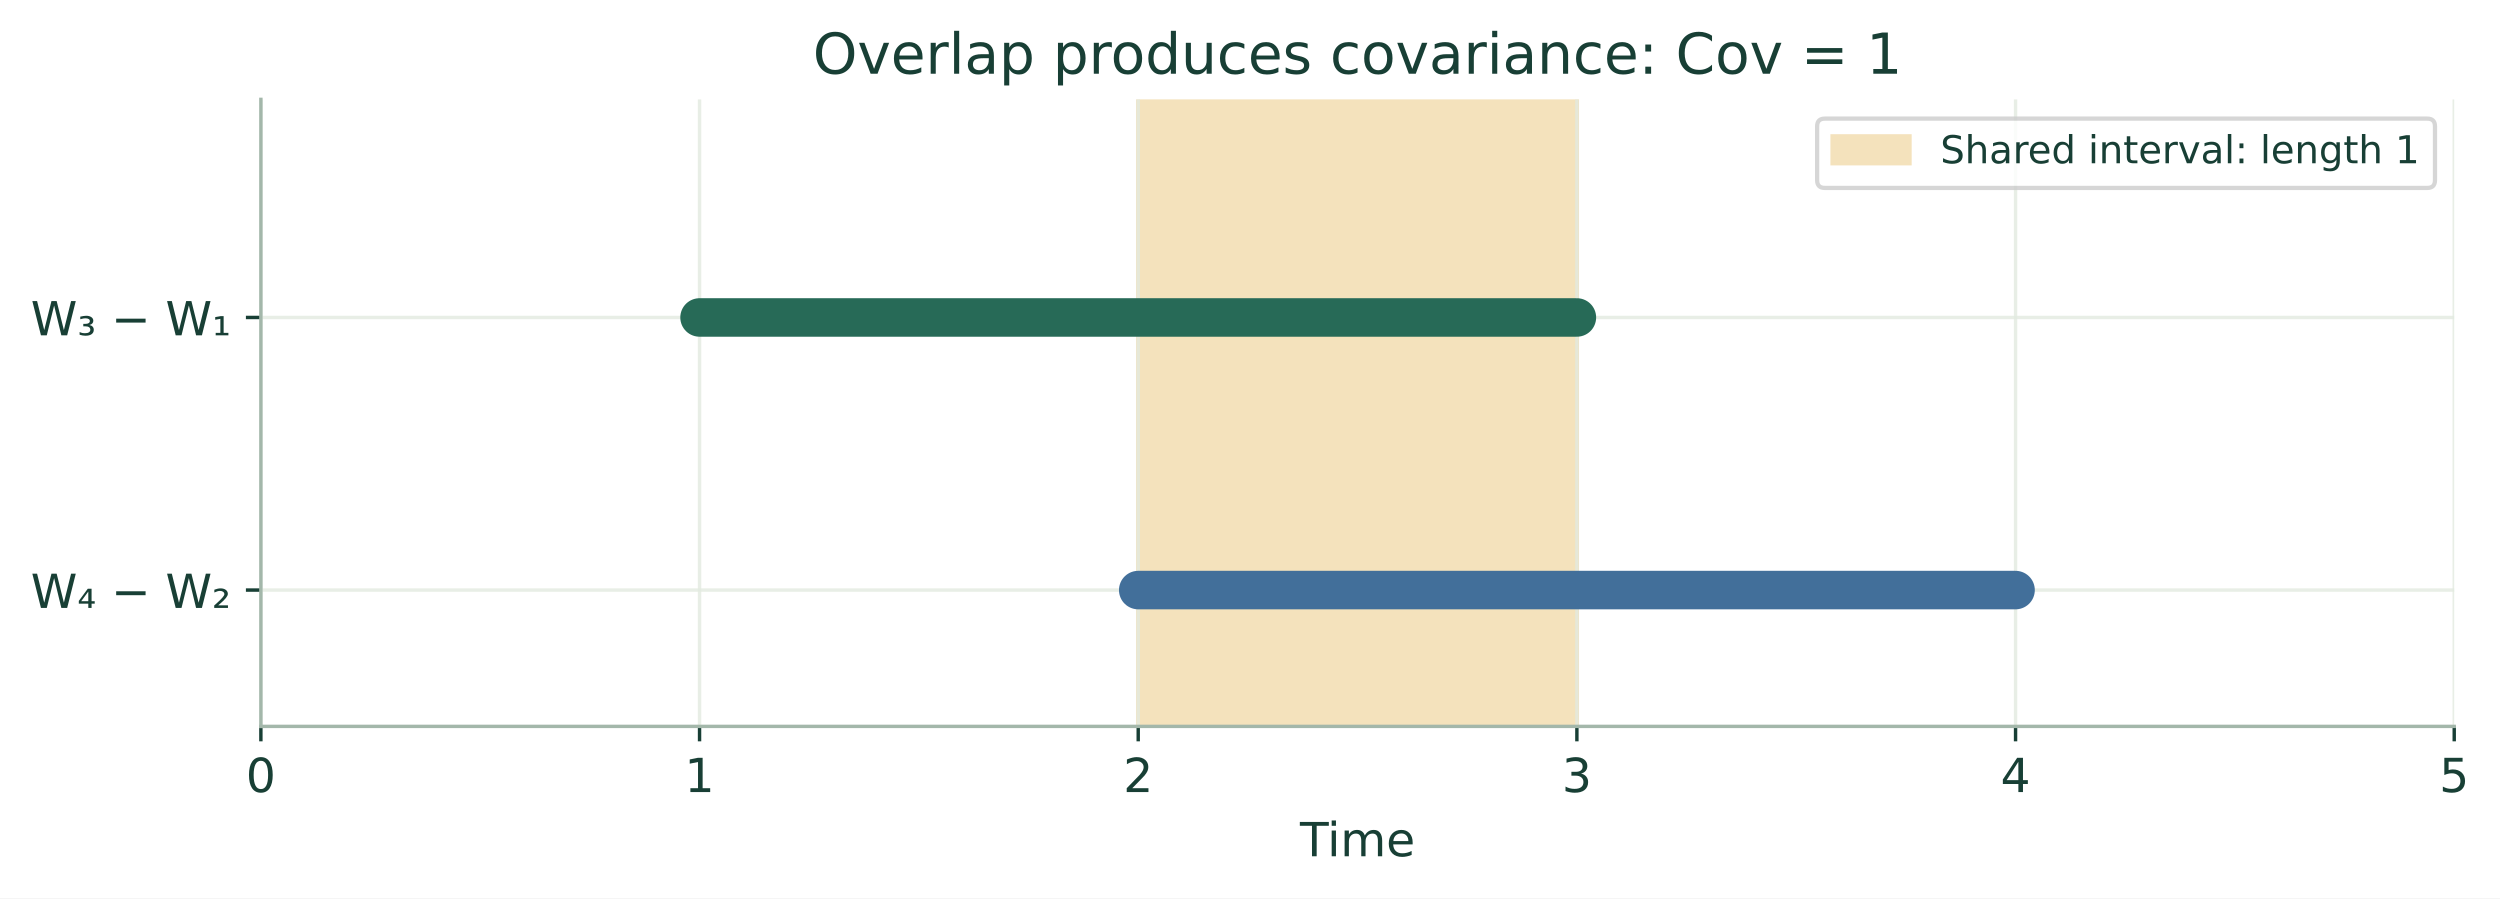
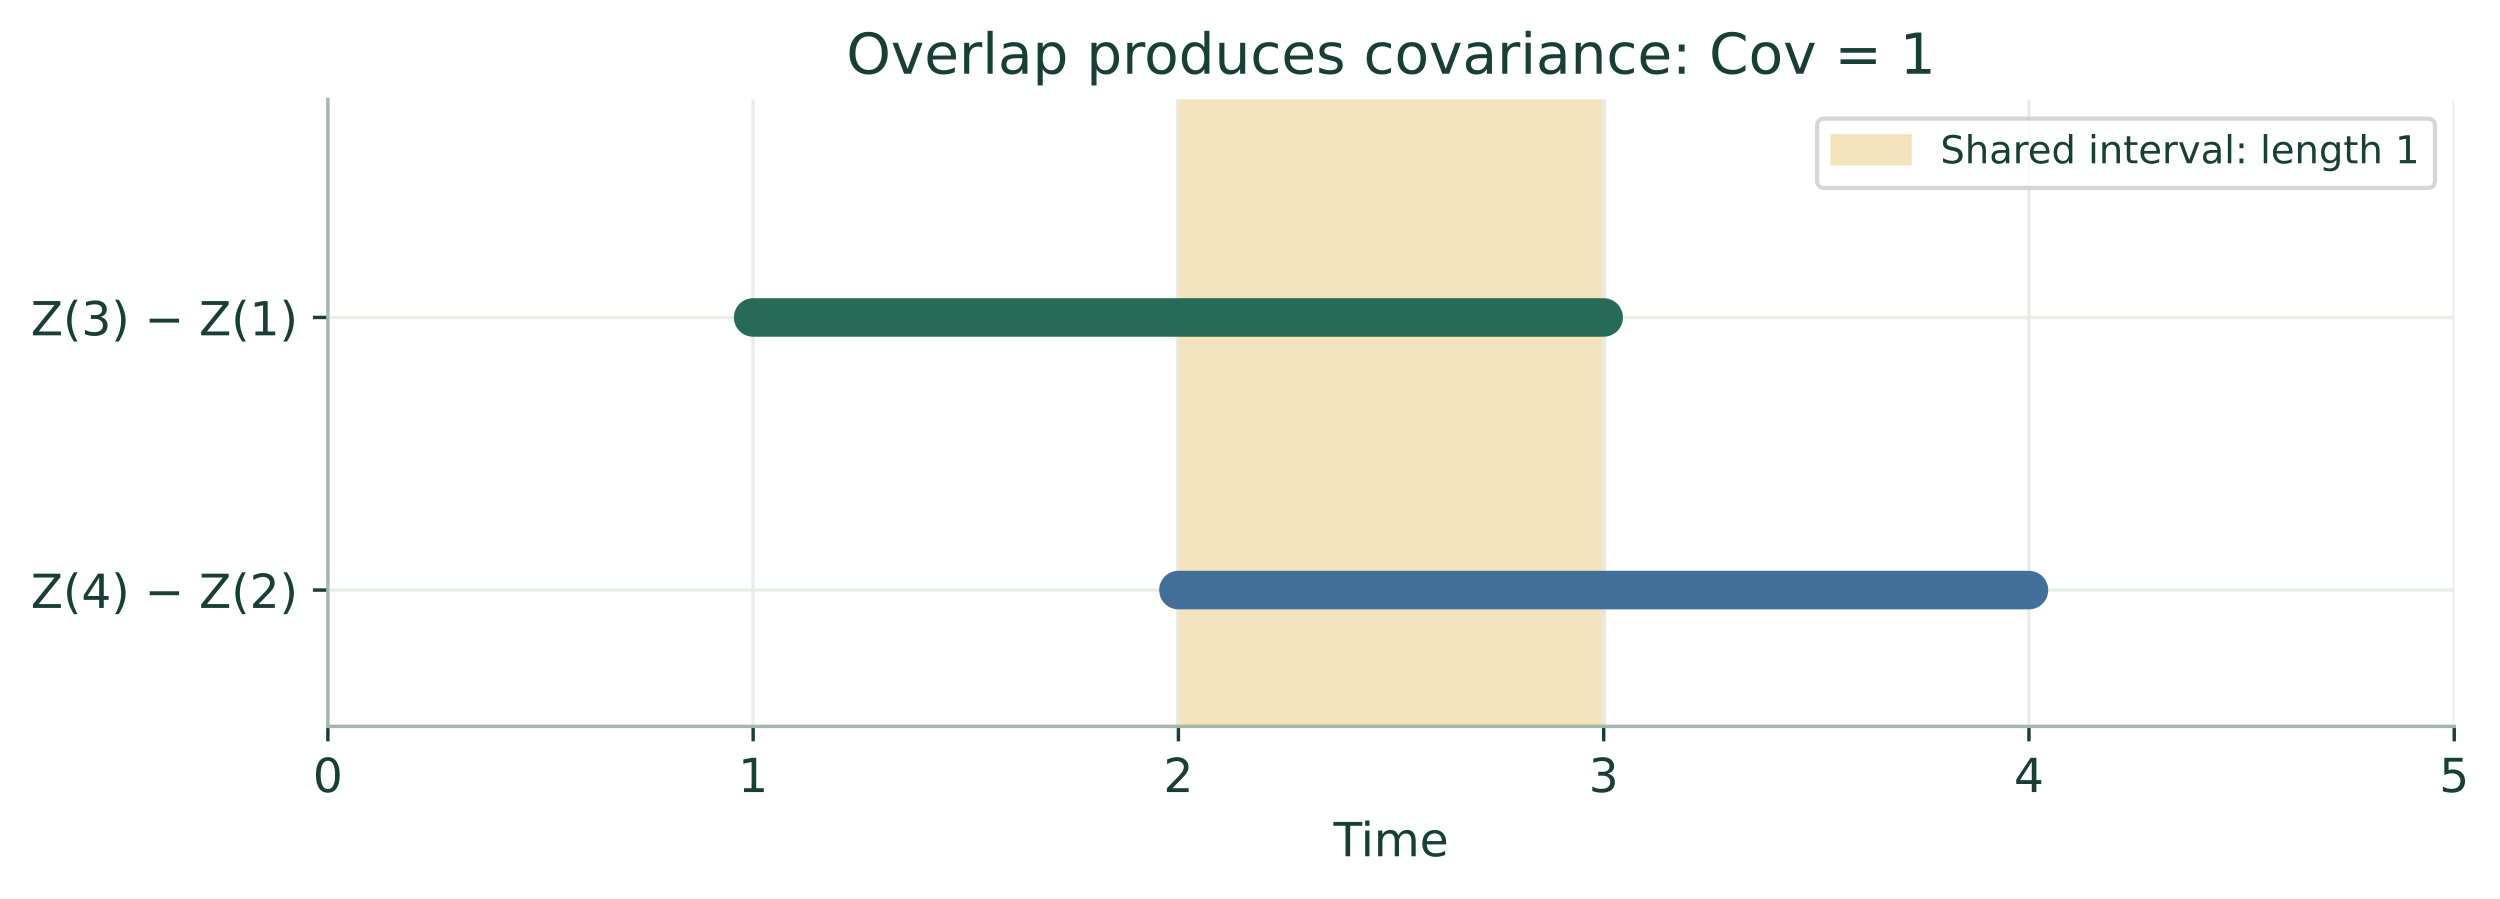
<svg xmlns="http://www.w3.org/2000/svg" xmlns:xlink="http://www.w3.org/1999/xlink" width="584.4pt" height="210pt" viewBox="0 0 584.4 210" version="1.1">
  <defs>
    <style type="text/css">*{stroke-linejoin: round; stroke-linecap: butt}</style>
  </defs>
  <g id="figure_1">
    <g id="patch_1">
-       <path d="M 0 210  L 584.4 210  L 584.4 0  L 0 0  z " style="fill: #ffffff" />
+       <path d="M 0 210 L 584.4 210 L 584.4 0 L 0 0 z " style="fill: #ffffff" />
    </g>
    <g id="axes_1">
      <g id="patch_2">
-         <path d="M 60.983 169.799  L 573.7 169.799  L 573.7 23.23  L 60.983 23.23  z " style="fill: #ffffff" />
+         <path d="M 76.644 169.799 L 573.7 169.799 L 573.7 23.23 L 76.644 23.23 z " style="fill: #ffffff" />
      </g>
      <g id="patch_3">
-         <path d="M 266.07 169.799  L 368.613 169.799  L 368.613 23.23  L 266.07 23.23  z " clip-path="url(#p804a6fe9f1)" style="fill: #f3dfb5; opacity: 0.9; stroke: #f3dfb5; stroke-linejoin: miter" />
+         <path d="M 275.466 169.799 L 374.878 169.799 L 374.878 23.23 L 275.466 23.23 z " clip-path="url(#p79206c41d6)" style="fill: #f3dfb5; opacity: 0.9; stroke: #f3dfb5; stroke-linejoin: miter" />
      </g>
      <g id="matplotlib.axis_1">
        <g id="xtick_1">
          <g id="line2d_1">
-             <path d="M 60.983 169.799  L 60.983 23.23  " clip-path="url(#p804a6fe9f1)" style="fill: none; stroke: #e2e9df; stroke-opacity: 0.8; stroke-width: 0.8; stroke-linecap: square" />
+             <path d="M 76.644 169.799 L 76.644 23.23 " clip-path="url(#p79206c41d6)" style="fill: none; stroke: #e2e9df; stroke-opacity: 0.8; stroke-width: 0.8; stroke-linecap: square" />
          </g>
          <g id="line2d_2">
            <defs>
-               <path id="m77e740bf24" d="M 0 0  L 0 3.5  " style="stroke: #183f35; stroke-width: 0.8" />
+               <path id="m51a11166bd" d="M 0 0 L 0 3.5 " style="stroke: #183f35; stroke-width: 0.8" />
            </defs>
            <g>
-               <use xlink:href="#m77e740bf24" x="60.983" y="169.799" style="fill: #183f35; stroke: #183f35; stroke-width: 0.8" />
+               <use xlink:href="#m51a11166bd" x="76.644" y="169.799" style="fill: #183f35; stroke: #183f35; stroke-width: 0.8" />
            </g>
          </g>
          <g id="text_1">
-             <text style="font-size: 11px; font-family: 'DejaVu Sans'; text-anchor: middle; fill: #183f35" x="60.983" y="185.156" transform="rotate(-0 60.98266 185.1561)">0</text>
+             <text style="font-size: 11px; font-family: 'DejaVu Sans'; text-anchor: middle; fill: #183f35" x="76.644" y="185.156" transform="rotate(-0 76.64391 185.1561)">0</text>
          </g>
        </g>
        <g id="xtick_2">
          <g id="line2d_3">
-             <path d="M 163.526 169.799  L 163.526 23.23  " clip-path="url(#p804a6fe9f1)" style="fill: none; stroke: #e2e9df; stroke-opacity: 0.8; stroke-width: 0.8; stroke-linecap: square" />
+             <path d="M 176.055 169.799 L 176.055 23.23 " clip-path="url(#p79206c41d6)" style="fill: none; stroke: #e2e9df; stroke-opacity: 0.8; stroke-width: 0.8; stroke-linecap: square" />
          </g>
          <g id="line2d_4">
            <g>
-               <use xlink:href="#m77e740bf24" x="163.526" y="169.799" style="fill: #183f35; stroke: #183f35; stroke-width: 0.8" />
+               <use xlink:href="#m51a11166bd" x="176.055" y="169.799" style="fill: #183f35; stroke: #183f35; stroke-width: 0.8" />
            </g>
          </g>
          <g id="text_2">
-             <text style="font-size: 11px; font-family: 'DejaVu Sans'; text-anchor: middle; fill: #183f35" x="163.526" y="185.156" transform="rotate(-0 163.5262 185.1561)">1</text>
+             <text style="font-size: 11px; font-family: 'DejaVu Sans'; text-anchor: middle; fill: #183f35" x="176.055" y="185.156" transform="rotate(-0 176.0552 185.1561)">1</text>
          </g>
        </g>
        <g id="xtick_3">
          <g id="line2d_5">
-             <path d="M 266.07 169.799  L 266.07 23.23  " clip-path="url(#p804a6fe9f1)" style="fill: none; stroke: #e2e9df; stroke-opacity: 0.8; stroke-width: 0.8; stroke-linecap: square" />
+             <path d="M 275.466 169.799 L 275.466 23.23 " clip-path="url(#p79206c41d6)" style="fill: none; stroke: #e2e9df; stroke-opacity: 0.8; stroke-width: 0.8; stroke-linecap: square" />
          </g>
          <g id="line2d_6">
            <g>
-               <use xlink:href="#m77e740bf24" x="266.07" y="169.799" style="fill: #183f35; stroke: #183f35; stroke-width: 0.8" />
+               <use xlink:href="#m51a11166bd" x="275.466" y="169.799" style="fill: #183f35; stroke: #183f35; stroke-width: 0.8" />
            </g>
          </g>
          <g id="text_3">
-             <text style="font-size: 11px; font-family: 'DejaVu Sans'; text-anchor: middle; fill: #183f35" x="266.07" y="185.156" transform="rotate(-0 266.0697 185.1561)">2</text>
+             <text style="font-size: 11px; font-family: 'DejaVu Sans'; text-anchor: middle; fill: #183f35" x="275.466" y="185.156" transform="rotate(-0 275.4664 185.1561)">2</text>
          </g>
        </g>
        <g id="xtick_4">
          <g id="line2d_7">
-             <path d="M 368.613 169.799  L 368.613 23.23  " clip-path="url(#p804a6fe9f1)" style="fill: none; stroke: #e2e9df; stroke-opacity: 0.8; stroke-width: 0.8; stroke-linecap: square" />
+             <path d="M 374.878 169.799 L 374.878 23.23 " clip-path="url(#p79206c41d6)" style="fill: none; stroke: #e2e9df; stroke-opacity: 0.8; stroke-width: 0.8; stroke-linecap: square" />
          </g>
          <g id="line2d_8">
            <g>
-               <use xlink:href="#m77e740bf24" x="368.613" y="169.799" style="fill: #183f35; stroke: #183f35; stroke-width: 0.8" />
+               <use xlink:href="#m51a11166bd" x="374.878" y="169.799" style="fill: #183f35; stroke: #183f35; stroke-width: 0.8" />
            </g>
          </g>
          <g id="text_4">
-             <text style="font-size: 11px; font-family: 'DejaVu Sans'; text-anchor: middle; fill: #183f35" x="368.613" y="185.156" transform="rotate(-0 368.6132 185.1561)">3</text>
+             <text style="font-size: 11px; font-family: 'DejaVu Sans'; text-anchor: middle; fill: #183f35" x="374.878" y="185.156" transform="rotate(-0 374.8777 185.1561)">3</text>
          </g>
        </g>
        <g id="xtick_5">
          <g id="line2d_9">
-             <path d="M 471.157 169.799  L 471.157 23.23  " clip-path="url(#p804a6fe9f1)" style="fill: none; stroke: #e2e9df; stroke-opacity: 0.8; stroke-width: 0.8; stroke-linecap: square" />
+             <path d="M 474.289 169.799 L 474.289 23.23 " clip-path="url(#p79206c41d6)" style="fill: none; stroke: #e2e9df; stroke-opacity: 0.8; stroke-width: 0.8; stroke-linecap: square" />
          </g>
          <g id="line2d_10">
            <g>
-               <use xlink:href="#m77e740bf24" x="471.157" y="169.799" style="fill: #183f35; stroke: #183f35; stroke-width: 0.8" />
+               <use xlink:href="#m51a11166bd" x="474.289" y="169.799" style="fill: #183f35; stroke: #183f35; stroke-width: 0.8" />
            </g>
          </g>
          <g id="text_5">
-             <text style="font-size: 11px; font-family: 'DejaVu Sans'; text-anchor: middle; fill: #183f35" x="471.157" y="185.156" transform="rotate(-0 471.1566 185.1561)">4</text>
+             <text style="font-size: 11px; font-family: 'DejaVu Sans'; text-anchor: middle; fill: #183f35" x="474.289" y="185.156" transform="rotate(-0 474.2889 185.1561)">4</text>
          </g>
        </g>
        <g id="xtick_6">
          <g id="line2d_11">
-             <path d="M 573.7 169.799  L 573.7 23.23  " clip-path="url(#p804a6fe9f1)" style="fill: none; stroke: #e2e9df; stroke-opacity: 0.8; stroke-width: 0.8; stroke-linecap: square" />
+             <path d="M 573.7 169.799 L 573.7 23.23 " clip-path="url(#p79206c41d6)" style="fill: none; stroke: #e2e9df; stroke-opacity: 0.8; stroke-width: 0.8; stroke-linecap: square" />
          </g>
          <g id="line2d_12">
            <g>
-               <use xlink:href="#m77e740bf24" x="573.7" y="169.799" style="fill: #183f35; stroke: #183f35; stroke-width: 0.8" />
+               <use xlink:href="#m51a11166bd" x="573.7" y="169.799" style="fill: #183f35; stroke: #183f35; stroke-width: 0.8" />
            </g>
          </g>
          <g id="text_6">
            <text style="font-size: 11px; font-family: 'DejaVu Sans'; text-anchor: middle; fill: #183f35" x="573.7" y="185.156" transform="rotate(-0 573.7001 185.1561)">5</text>
          </g>
        </g>
        <g id="text_7">
-           <text style="font-size: 11px; font-family: 'DejaVu Sans'; text-anchor: middle; fill: #183f35" x="317.341" y="200.157" transform="rotate(-0 317.3414 200.1569)">Time</text>
+           <text style="font-size: 11px; font-family: 'DejaVu Sans'; text-anchor: middle; fill: #183f35" x="325.172" y="200.157" transform="rotate(-0 325.172 200.1569)">Time</text>
        </g>
      </g>
      <g id="matplotlib.axis_2">
        <g id="ytick_1">
          <g id="line2d_13">
-             <path d="M 60.983 137.936  L 573.7 137.936  " clip-path="url(#p804a6fe9f1)" style="fill: none; stroke: #e2e9df; stroke-opacity: 0.8; stroke-width: 0.8; stroke-linecap: square" />
+             <path d="M 76.644 137.936 L 573.7 137.936 " clip-path="url(#p79206c41d6)" style="fill: none; stroke: #e2e9df; stroke-opacity: 0.8; stroke-width: 0.8; stroke-linecap: square" />
          </g>
          <g id="line2d_14">
            <defs>
-               <path id="m136cd504f9" d="M 0 0  L -3.5 0  " style="stroke: #183f35; stroke-width: 0.8" />
+               <path id="m9f00648e3a" d="M 0 0 L -3.5 0 " style="stroke: #183f35; stroke-width: 0.8" />
            </defs>
            <g>
-               <use xlink:href="#m136cd504f9" x="60.983" y="137.936" style="fill: #183f35; stroke: #183f35; stroke-width: 0.8" />
+               <use xlink:href="#m9f00648e3a" x="76.644" y="137.936" style="fill: #183f35; stroke: #183f35; stroke-width: 0.8" />
            </g>
          </g>
          <g id="text_8">
-             <text style="font-size: 11px; font-family: 'DejaVu Sans'; text-anchor: end; fill: #183f35" x="53.983" y="142.115" transform="rotate(-0 53.98266 142.1146)">W₄ − W₂</text>
+             <text style="font-size: 11px; font-family: 'DejaVu Sans'; text-anchor: end; fill: #183f35" x="69.644" y="142.115" transform="rotate(-0 69.64391 142.1146)">Z(4) − Z(2)</text>
          </g>
        </g>
        <g id="ytick_2">
          <g id="line2d_15">
-             <path d="M 60.983 74.21  L 573.7 74.21  " clip-path="url(#p804a6fe9f1)" style="fill: none; stroke: #e2e9df; stroke-opacity: 0.8; stroke-width: 0.8; stroke-linecap: square" />
+             <path d="M 76.644 74.21 L 573.7 74.21 " clip-path="url(#p79206c41d6)" style="fill: none; stroke: #e2e9df; stroke-opacity: 0.8; stroke-width: 0.8; stroke-linecap: square" />
          </g>
          <g id="line2d_16">
            <g>
-               <use xlink:href="#m136cd504f9" x="60.983" y="74.21" style="fill: #183f35; stroke: #183f35; stroke-width: 0.8" />
+               <use xlink:href="#m9f00648e3a" x="76.644" y="74.21" style="fill: #183f35; stroke: #183f35; stroke-width: 0.8" />
            </g>
          </g>
          <g id="text_9">
-             <text style="font-size: 11px; font-family: 'DejaVu Sans'; text-anchor: end; fill: #183f35" x="53.983" y="78.389" transform="rotate(-0 53.98266 78.38907)">W₃ − W₁</text>
+             <text style="font-size: 11px; font-family: 'DejaVu Sans'; text-anchor: end; fill: #183f35" x="69.644" y="78.389" transform="rotate(-0 69.64391 78.38907)">Z(3) − Z(1)</text>
          </g>
        </g>
      </g>
      <g id="line2d_17">
-         <path d="M 163.526 74.21  L 368.613 74.21  " clip-path="url(#p804a6fe9f1)" style="fill: none; stroke: #276a57; stroke-width: 9; stroke-linecap: round" />
+         <path d="M 176.055 74.21 L 374.878 74.21 " clip-path="url(#p79206c41d6)" style="fill: none; stroke: #276a57; stroke-width: 9; stroke-linecap: round" />
      </g>
      <g id="line2d_18">
-         <path d="M 266.07 137.936  L 471.157 137.936  " clip-path="url(#p804a6fe9f1)" style="fill: none; stroke: #426f9a; stroke-width: 9; stroke-linecap: round" />
+         <path d="M 275.466 137.936 L 474.289 137.936 " clip-path="url(#p79206c41d6)" style="fill: none; stroke: #426f9a; stroke-width: 9; stroke-linecap: round" />
      </g>
      <g id="patch_4">
-         <path d="M 60.983 169.799  L 60.983 23.23  " style="fill: none; stroke: #a3b7aa; stroke-width: 0.8; stroke-linejoin: miter; stroke-linecap: square" />
+         <path d="M 76.644 169.799 L 76.644 23.23 " style="fill: none; stroke: #a3b7aa; stroke-width: 0.8; stroke-linejoin: miter; stroke-linecap: square" />
      </g>
      <g id="patch_5">
-         <path d="M 60.983 169.799  L 573.7 169.799  " style="fill: none; stroke: #a3b7aa; stroke-width: 0.8; stroke-linejoin: miter; stroke-linecap: square" />
+         <path d="M 76.644 169.799 L 573.7 169.799 " style="fill: none; stroke: #a3b7aa; stroke-width: 0.8; stroke-linejoin: miter; stroke-linecap: square" />
      </g>
      <g id="text_10">
-         <text style="font-size: 13.2px; font-family: 'DejaVu Sans'; text-anchor: middle; fill: #183f35" x="317.341" y="17.23" transform="rotate(-0 317.3414 17.22994)">Overlap produces covariance: Cov = 1</text>
+         <text style="font-size: 13.2px; font-family: 'DejaVu Sans'; text-anchor: middle; fill: #183f35" x="325.172" y="17.23" transform="rotate(-0 325.172 17.22994)">Overlap produces covariance: Cov = 1</text>
      </g>
      <g id="legend_1">
        <g id="patch_6">
-           <path d="M 426.575 43.931  L 567.4 43.931  Q 569.2 43.931 569.2 42.131  L 569.2 29.53  Q 569.2 27.73 567.4 27.73  L 426.575 27.73  Q 424.775 27.73 424.775 29.53  L 424.775 42.131  Q 424.775 43.931 426.575 43.931  z " style="fill: #ffffff; opacity: 0.8; stroke: #cccccc; stroke-linejoin: miter" />
+           <path d="M 426.575 43.931 L 567.4 43.931 Q 569.2 43.931 569.2 42.131 L 569.2 29.53 Q 569.2 27.73 567.4 27.73 L 426.575 27.73 Q 424.775 27.73 424.775 29.53 L 424.775 42.131 Q 424.775 43.931 426.575 43.931 z " style="fill: #ffffff; opacity: 0.8; stroke: #cccccc; stroke-linejoin: miter" />
        </g>
        <g id="patch_7">
-           <path d="M 428.375 38.169  L 446.375 38.169  L 446.375 31.869  L 428.375 31.869  z " style="fill: #f3dfb5; opacity: 0.9; stroke: #f3dfb5; stroke-linejoin: miter" />
+           <path d="M 428.375 38.169 L 446.375 38.169 L 446.375 31.869 L 428.375 31.869 z " style="fill: #f3dfb5; opacity: 0.9; stroke: #f3dfb5; stroke-linejoin: miter" />
        </g>
        <g id="text_11">
          <text style="font-size: 9px; font-family: 'DejaVu Sans'; text-anchor: start; fill: #183f35" x="453.575" y="38.169" transform="rotate(-0 453.5755 38.16853)">Shared interval: length 1</text>
        </g>
      </g>
    </g>
  </g>
  <defs>
-     <clipPath id="p804a6fe9f1">
-       <rect x="60.983" y="23.23" width="512.717" height="146.569" />
+     <clipPath id="p79206c41d6">
+       <rect x="76.644" y="23.23" width="497.056" height="146.569" />
    </clipPath>
  </defs>
</svg>
